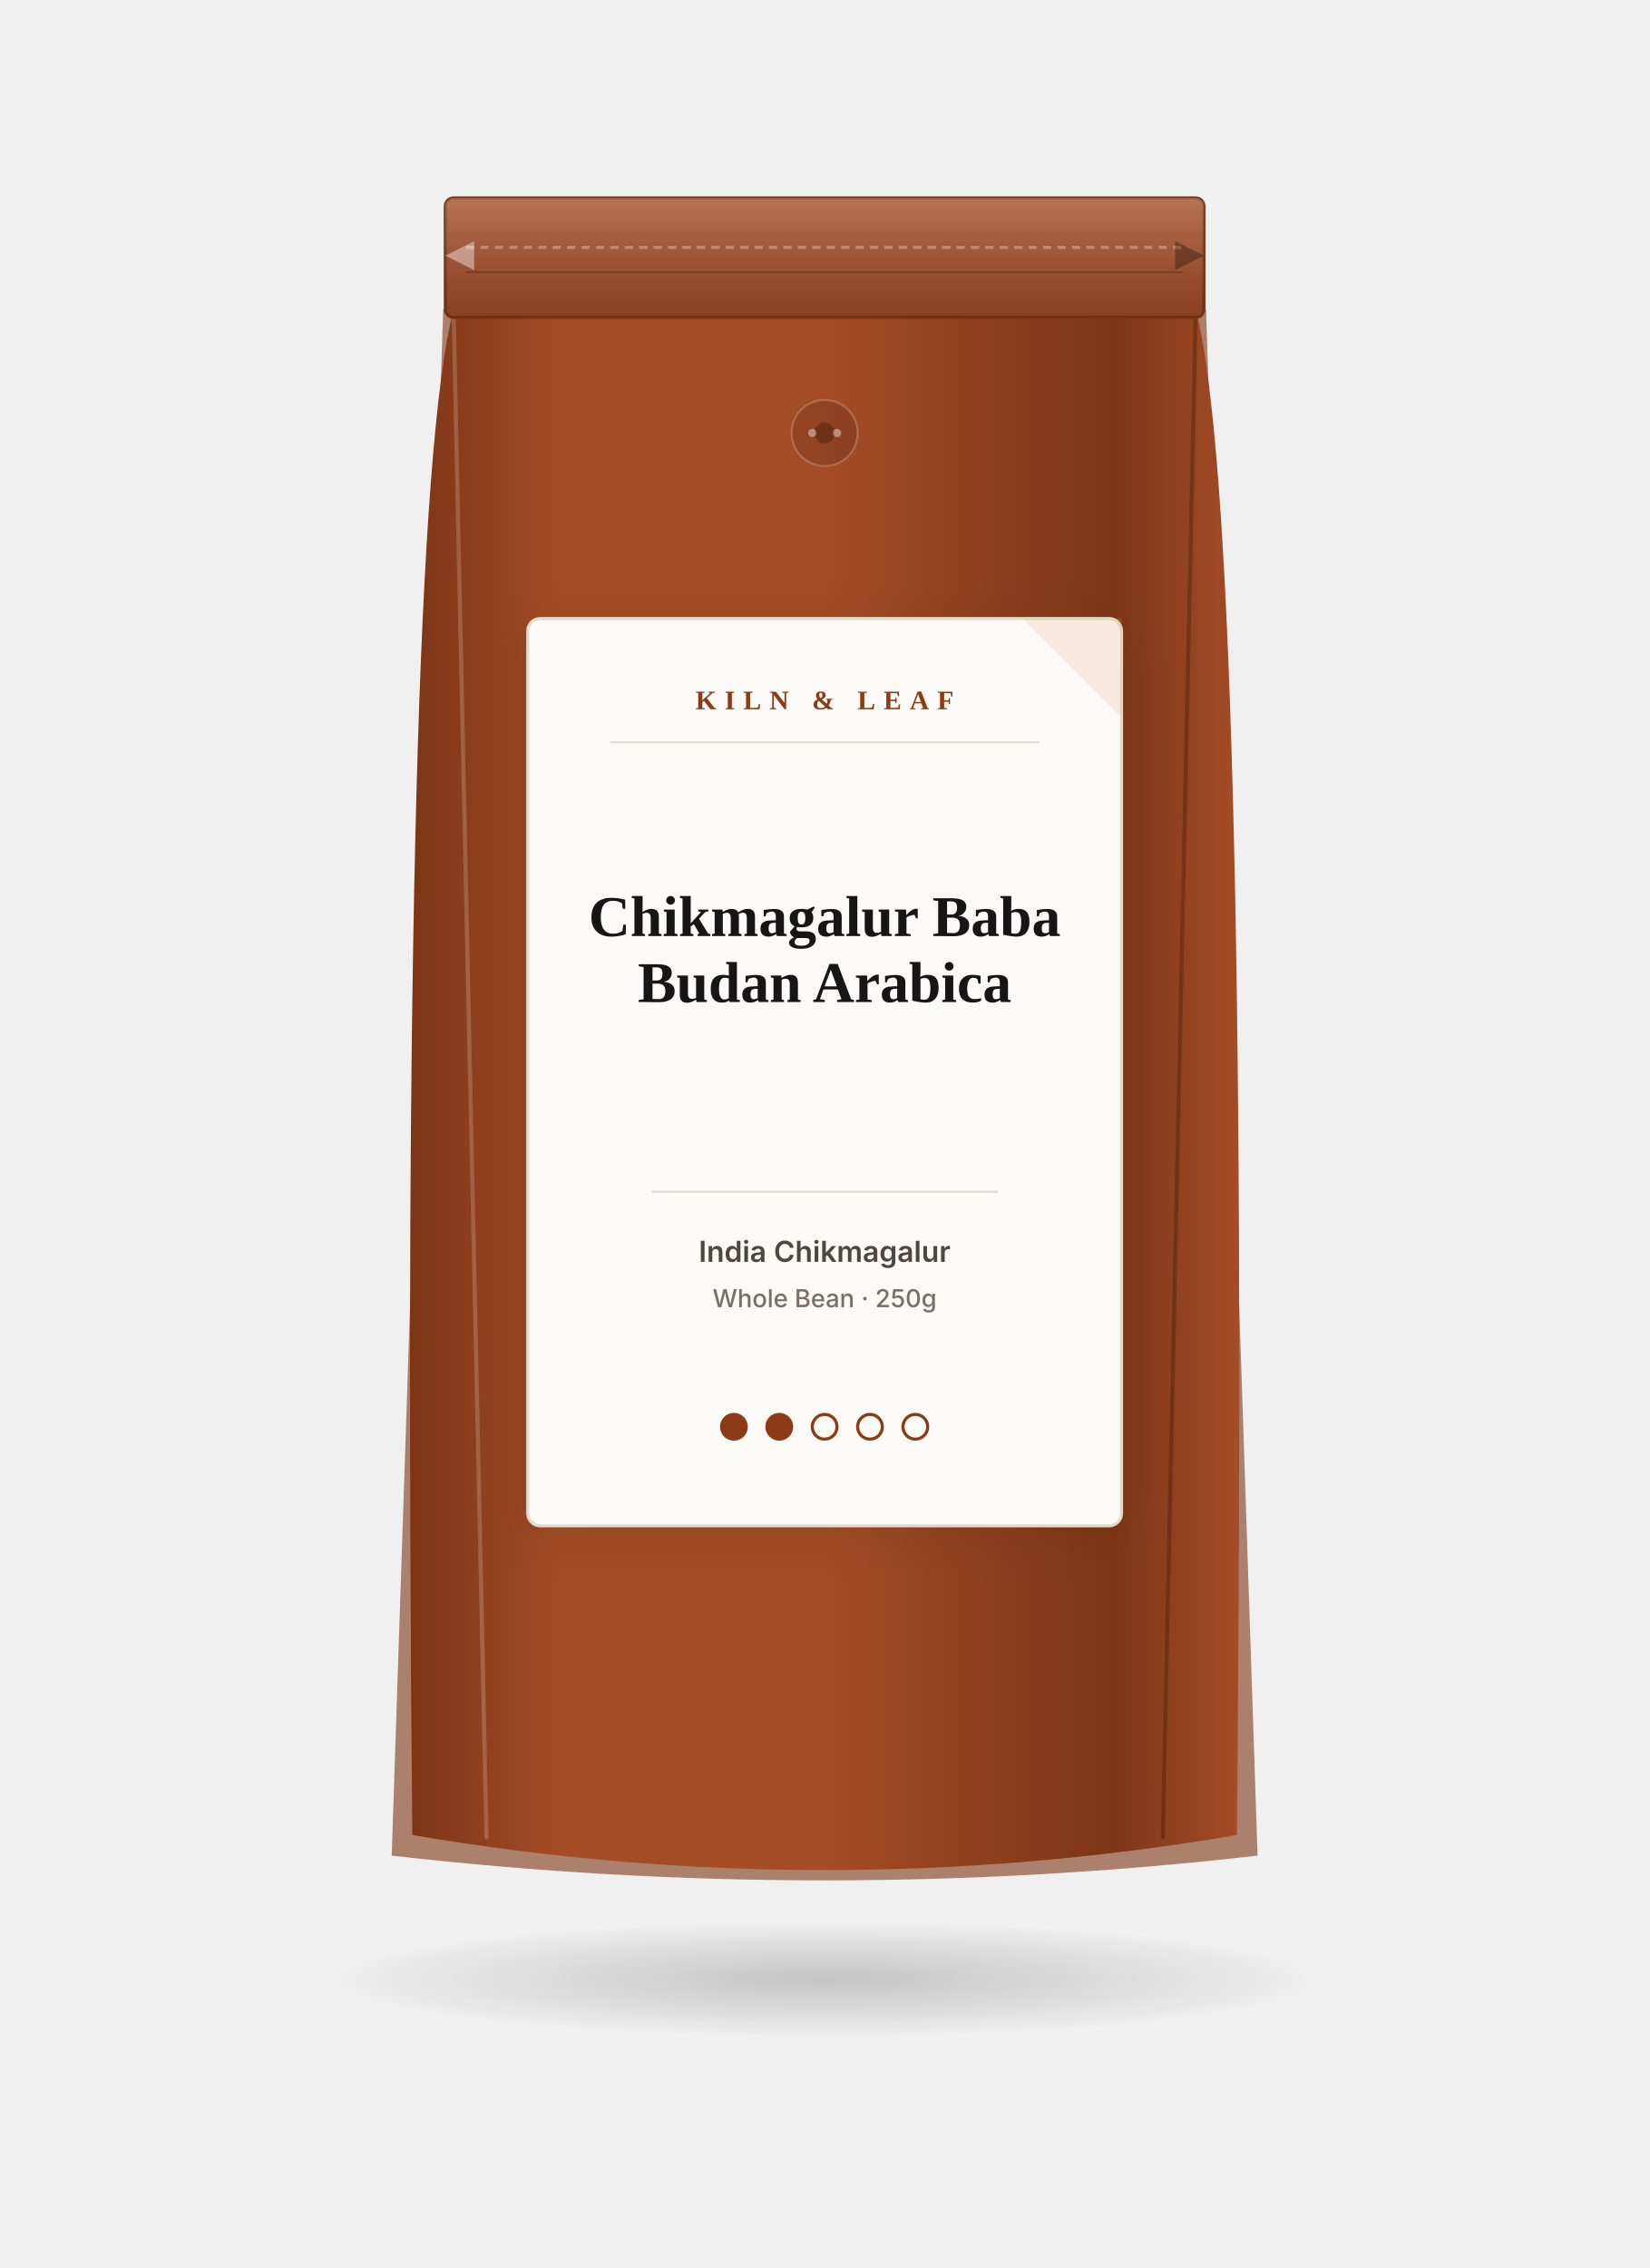
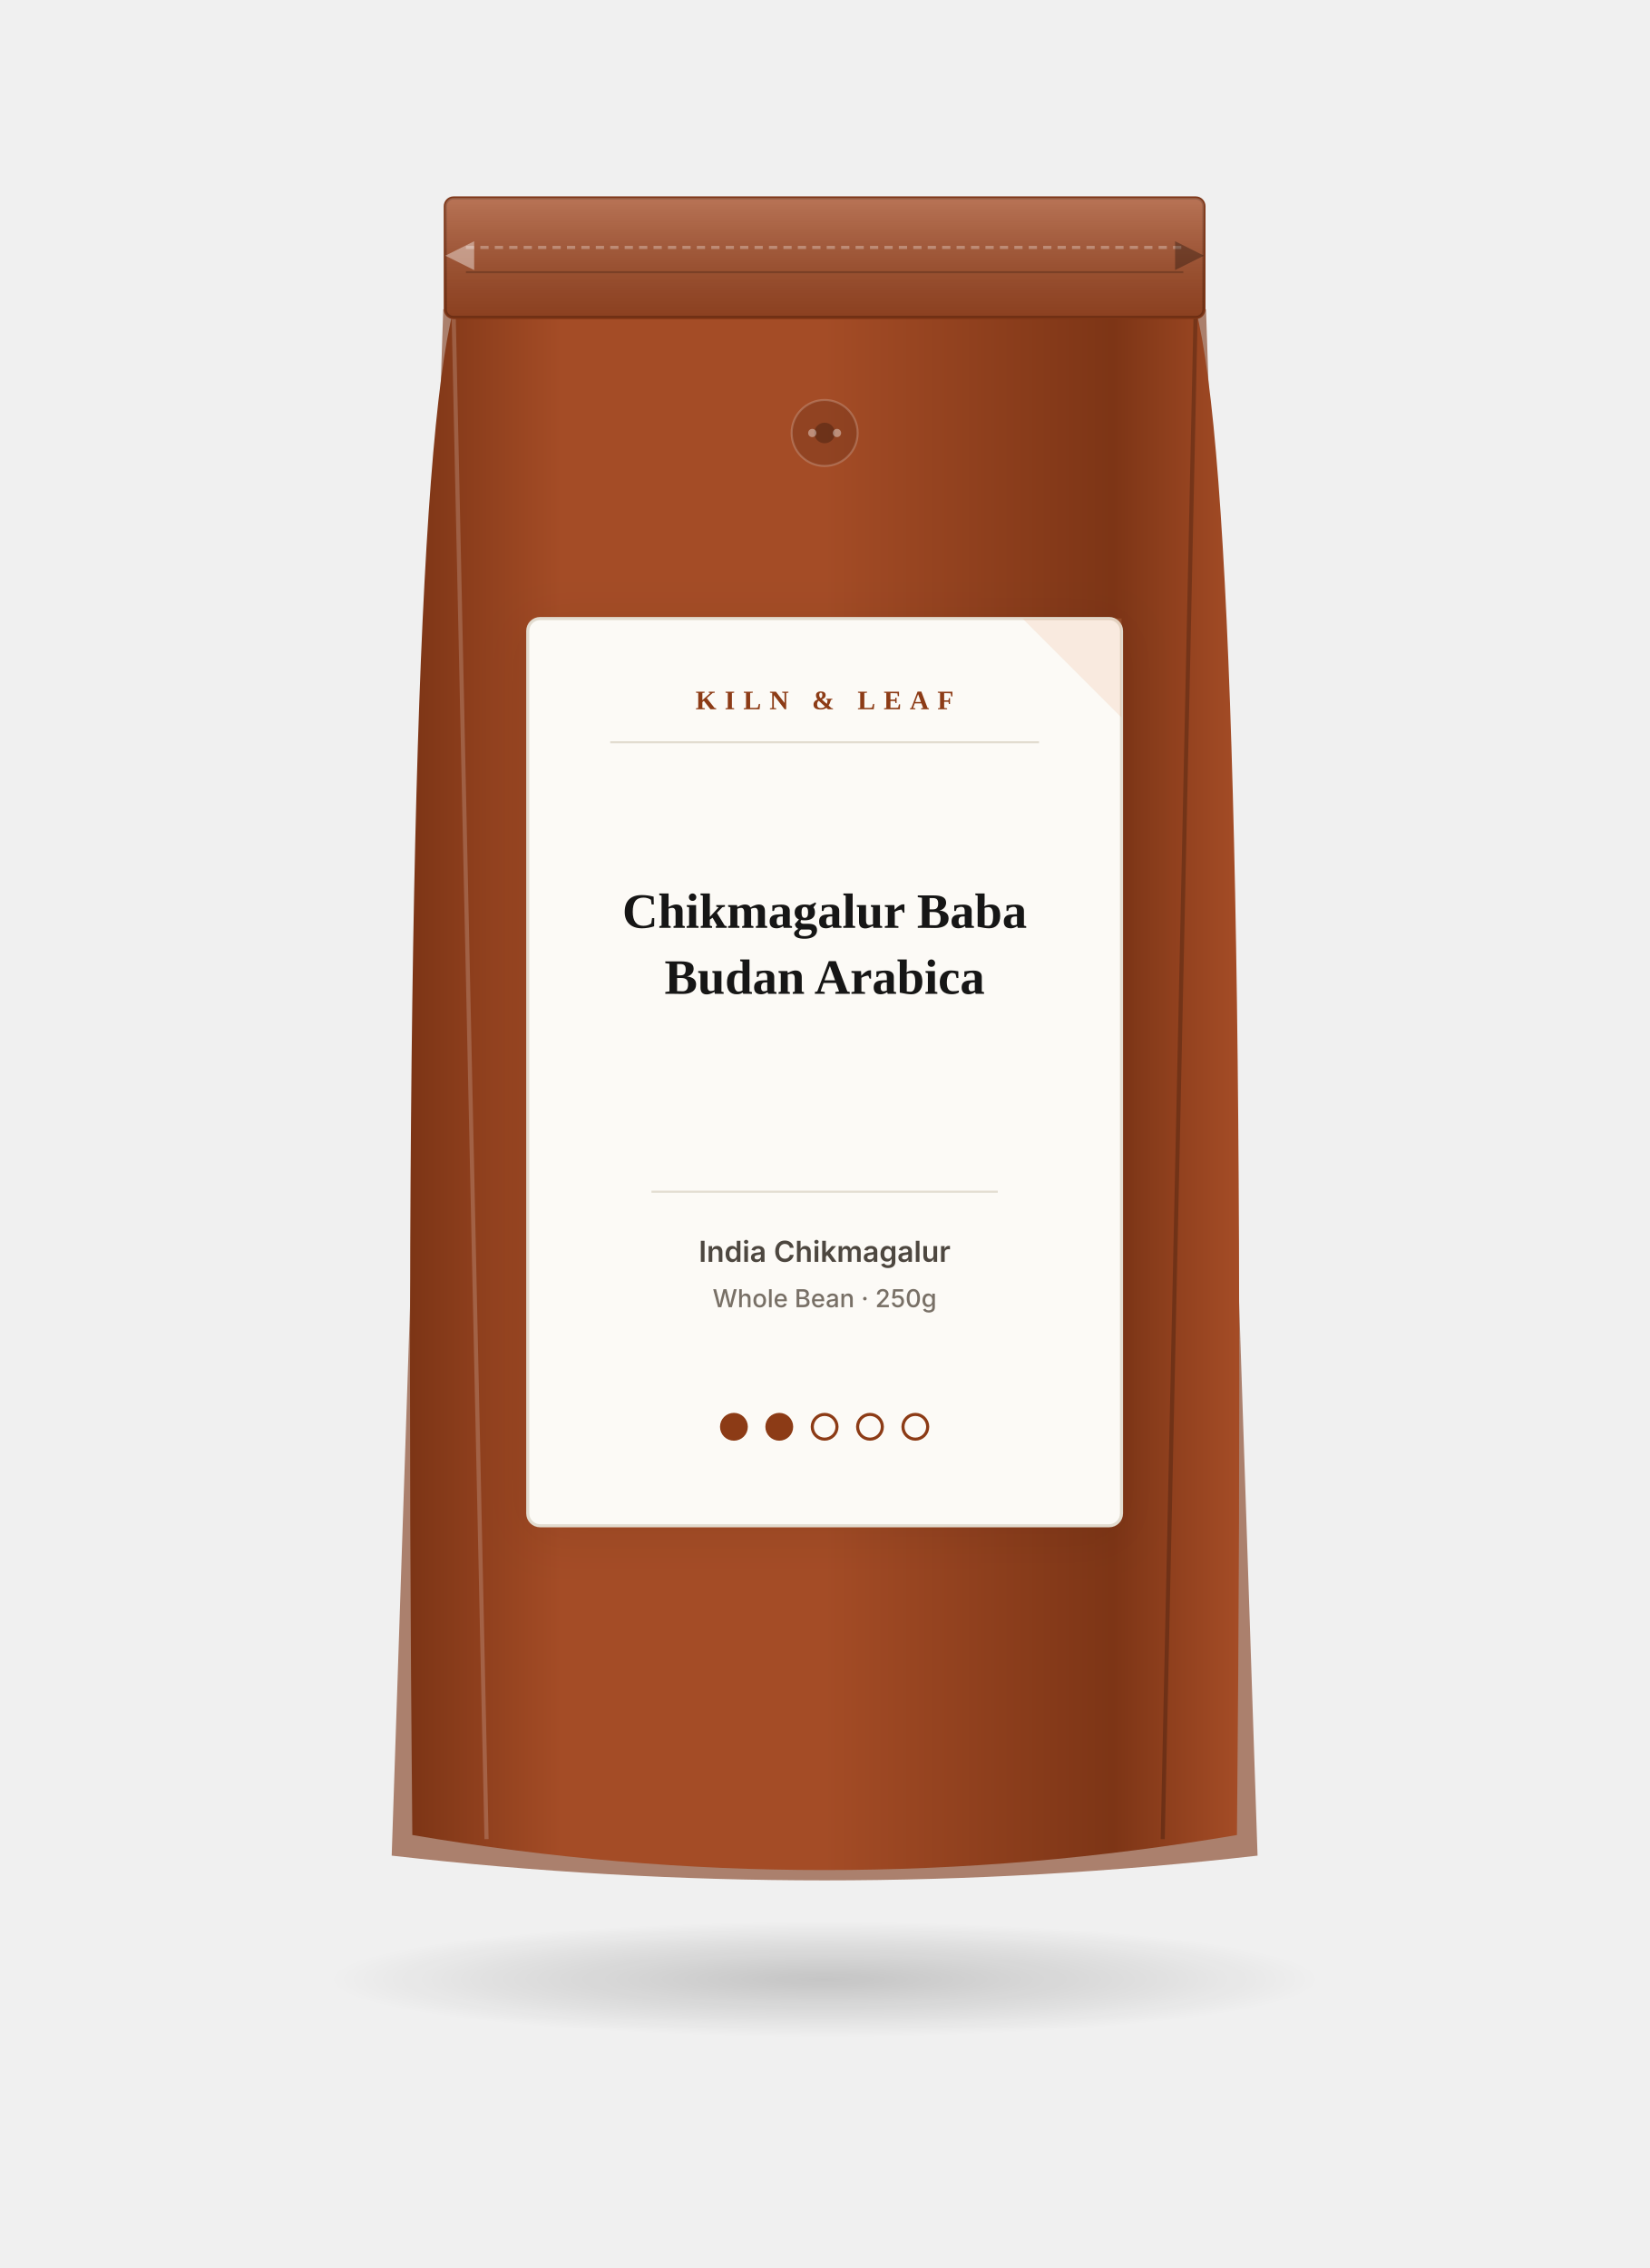
<svg xmlns="http://www.w3.org/2000/svg" viewBox="0 0 800 1100" fill="none">
  <defs>
    <radialGradient id="shadow-chikmagalur-estate" cx="50%" cy="50%" r="50%">
      <stop offset="0%" stop-color="#000000" stop-opacity="0.18" />
      <stop offset="70%" stop-color="#000000" stop-opacity="0.06" />
      <stop offset="100%" stop-color="#000000" stop-opacity="0" />
    </radialGradient>
    <linearGradient id="pouch-body-chikmagalur-estate" x1="0%" y1="0%" x2="100%" y2="0%">
      <stop offset="0%" stop-color="#7D3516" />
      <stop offset="18%" stop-color="#A44C26" />
      <stop offset="50%" stop-color="#A44C26" />
      <stop offset="85%" stop-color="#7D3516" />
      <stop offset="100%" stop-color="#A44C26" />
    </linearGradient>
    <linearGradient id="top-seal-chikmagalur-estate" x1="0%" y1="0%" x2="0%" y2="100%">
      <stop offset="0%" stop-color="#FFFFFF" stop-opacity="0.22" />
      <stop offset="100%" stop-color="#000000" stop-opacity="0.15" />
    </linearGradient>
  </defs>
  <ellipse cx="400" cy="960" rx="240" ry="28" fill="url(#shadow-chikmagalur-estate)" />
  <g>
    <path d="M 215 150 L 585 150 L 610 900 Q 400 924 190 900 Z" fill="#7D3516" opacity="0.6" />
    <path d="M 220 150 L 580 150 Q 606 250 600 890 Q 400 924 200 890 Q 194 250 220 150 Z" fill="url(#pouch-body-chikmagalur-estate)" />
    <path d="M 220 150 L 236 892" stroke="#FFFFFF" stroke-opacity="0.18" stroke-width="2" />
    <path d="M 580 150 L 564 892" stroke="#000000" stroke-opacity="0.22" stroke-width="2" />
    <rect x="216" y="96" width="368" height="58" rx="4" fill="#A44C26" stroke="#7D3516" stroke-width="1.5" />
    <rect x="216" y="96" width="368" height="58" rx="4" fill="url(#top-seal-chikmagalur-estate)" />
    <line x1="226" y1="120" x2="574" y2="120" stroke="#FFFFFF" stroke-opacity="0.3" stroke-width="1.5" stroke-dasharray="4 3" />
    <line x1="226" y1="132" x2="574" y2="132" stroke="#000000" stroke-opacity="0.2" stroke-width="1" />
    <path d="M 216 124 L 230 117 L 230 131 Z" fill="#FFFFFF" fill-opacity="0.4" />
    <path d="M 584 124 L 570 117 L 570 131 Z" fill="#000000" fill-opacity="0.3" />
    <circle cx="400" cy="210" r="16" fill="#000000" fill-opacity="0.12" stroke="#FFFFFF" stroke-opacity="0.2" stroke-width="1" />
    <circle cx="400" cy="210" r="5" fill="#000000" fill-opacity="0.25" />
    <circle cx="394" cy="210" r="2" fill="#FFFFFF" fill-opacity="0.4" />
    <circle cx="406" cy="210" r="2" fill="#FFFFFF" fill-opacity="0.4" />
    <g filter="drop-shadow(0 4px 12px rgba(0,0,0,0.08))">
      <rect x="256" y="300" width="288" height="440" rx="6" fill="#FCFAF6" stroke="#E2DCD0" stroke-width="1.5" />
      <path d="M 496 300 L 544 300 L 544 348 Z" fill="#E8A374" opacity="0.18" />
      <text x="400" y="344" text-anchor="middle" font-family="Georgia, 'Times New Roman', serif" font-size="13" font-weight="700" letter-spacing="4" fill="#8C3A14">KILN &amp; LEAF</text>
      <line x1="296" y1="360" x2="504" y2="360" stroke="#E2DCD0" stroke-width="1" />
-       <text x="400" y="454" text-anchor="middle" font-family="Georgia, 'Times New Roman', serif" font-size="28" font-weight="600" fill="#161412">Chikmagalur Baba</text>
-       <text x="400" y="486" text-anchor="middle" font-family="Georgia, 'Times New Roman', serif" font-size="28" font-weight="600" fill="#161412">Budan Arabica</text>
+       <text x="400" y="450" text-anchor="middle" font-family="Georgia, 'Times New Roman', serif" font-size="24" font-weight="600" fill="#161412">Chikmagalur Baba</text>
+       <text x="400" y="482" text-anchor="middle" font-family="Georgia, 'Times New Roman', serif" font-size="24" font-weight="600" fill="#161412">Budan Arabica</text>
      <line x1="316" y1="578" x2="484" y2="578" stroke="#E2DCD0" stroke-width="1" />
      <text x="400" y="612" text-anchor="middle" font-family="-apple-system, system-ui, sans-serif" font-size="14" font-weight="600" fill="#4E473F">India Chikmagalur</text>
      <text x="400" y="634" text-anchor="middle" font-family="-apple-system, system-ui, sans-serif" font-size="12" font-weight="500" fill="#786F66">Whole Bean · 250g</text>
      <g>
        <circle cx="356" cy="692" r="6" fill="#8C3A14" stroke="#8C3A14" stroke-width="1.5" />
        <circle cx="378" cy="692" r="6" fill="#8C3A14" stroke="#8C3A14" stroke-width="1.5" />
        <circle cx="400" cy="692" r="6" fill="none" stroke="#8C3A14" stroke-width="1.5" />
        <circle cx="422" cy="692" r="6" fill="none" stroke="#8C3A14" stroke-width="1.5" />
        <circle cx="444" cy="692" r="6" fill="none" stroke="#8C3A14" stroke-width="1.5" />
      </g>
    </g>
  </g>
</svg>
